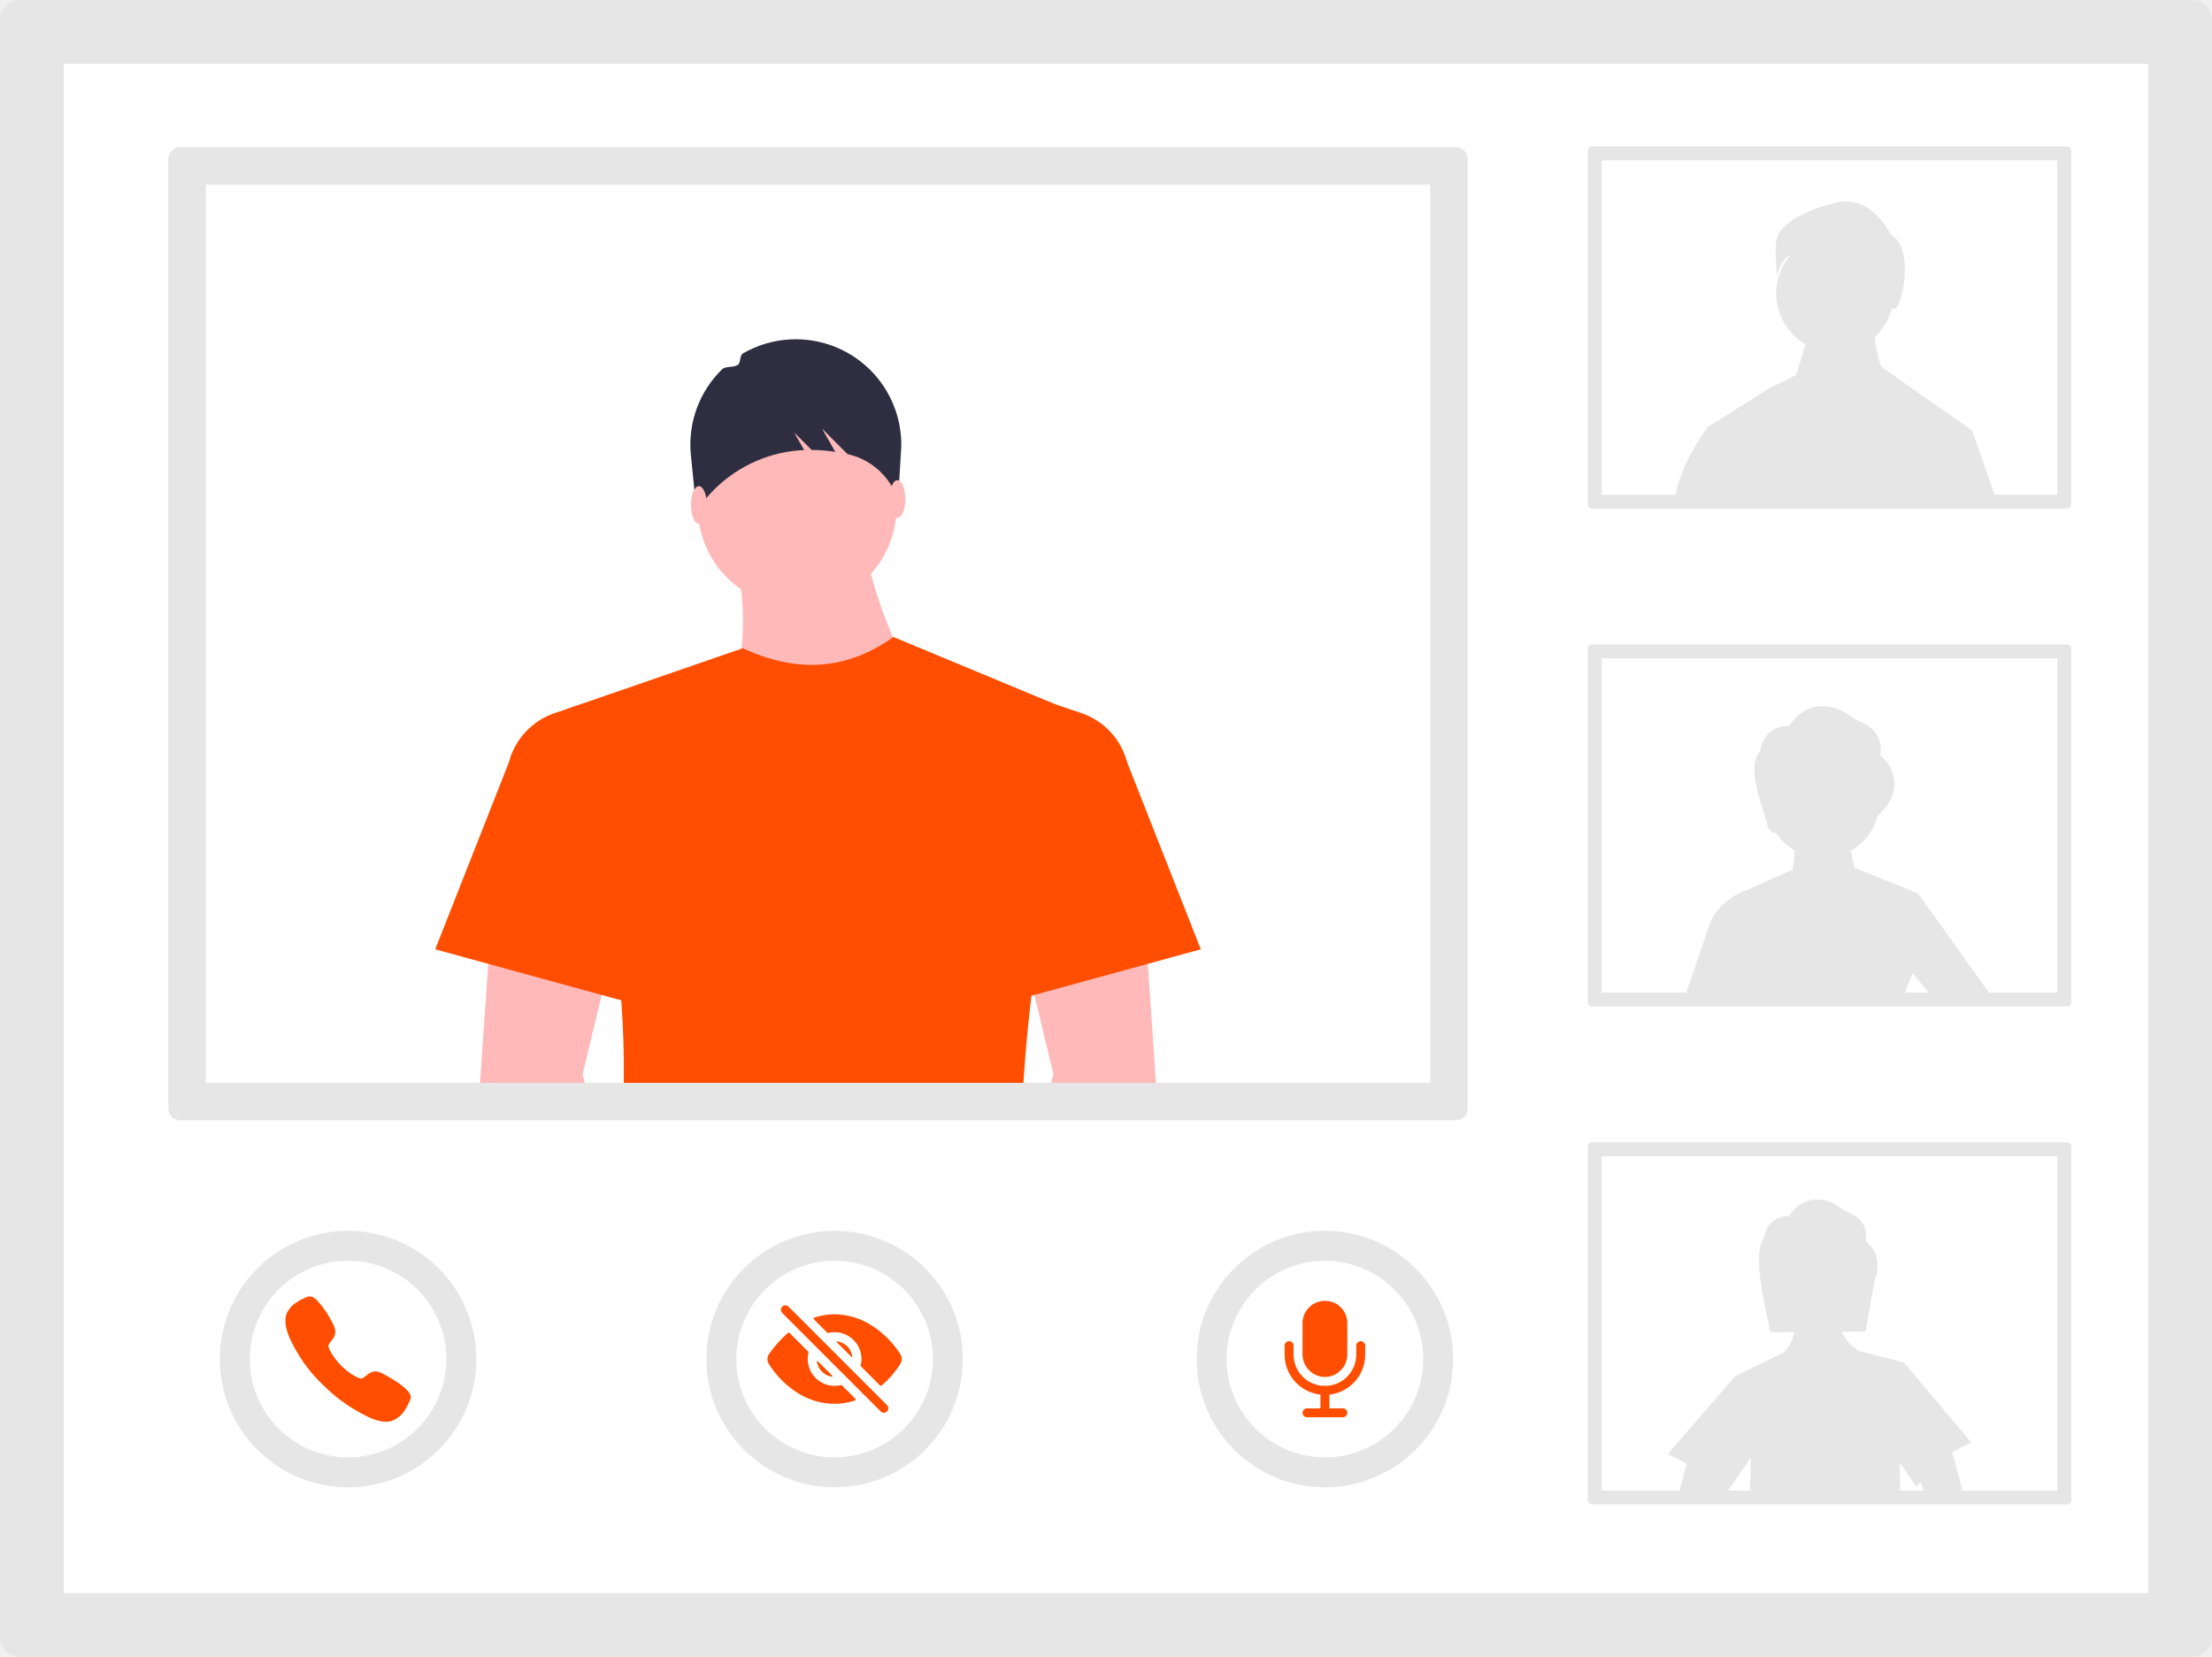
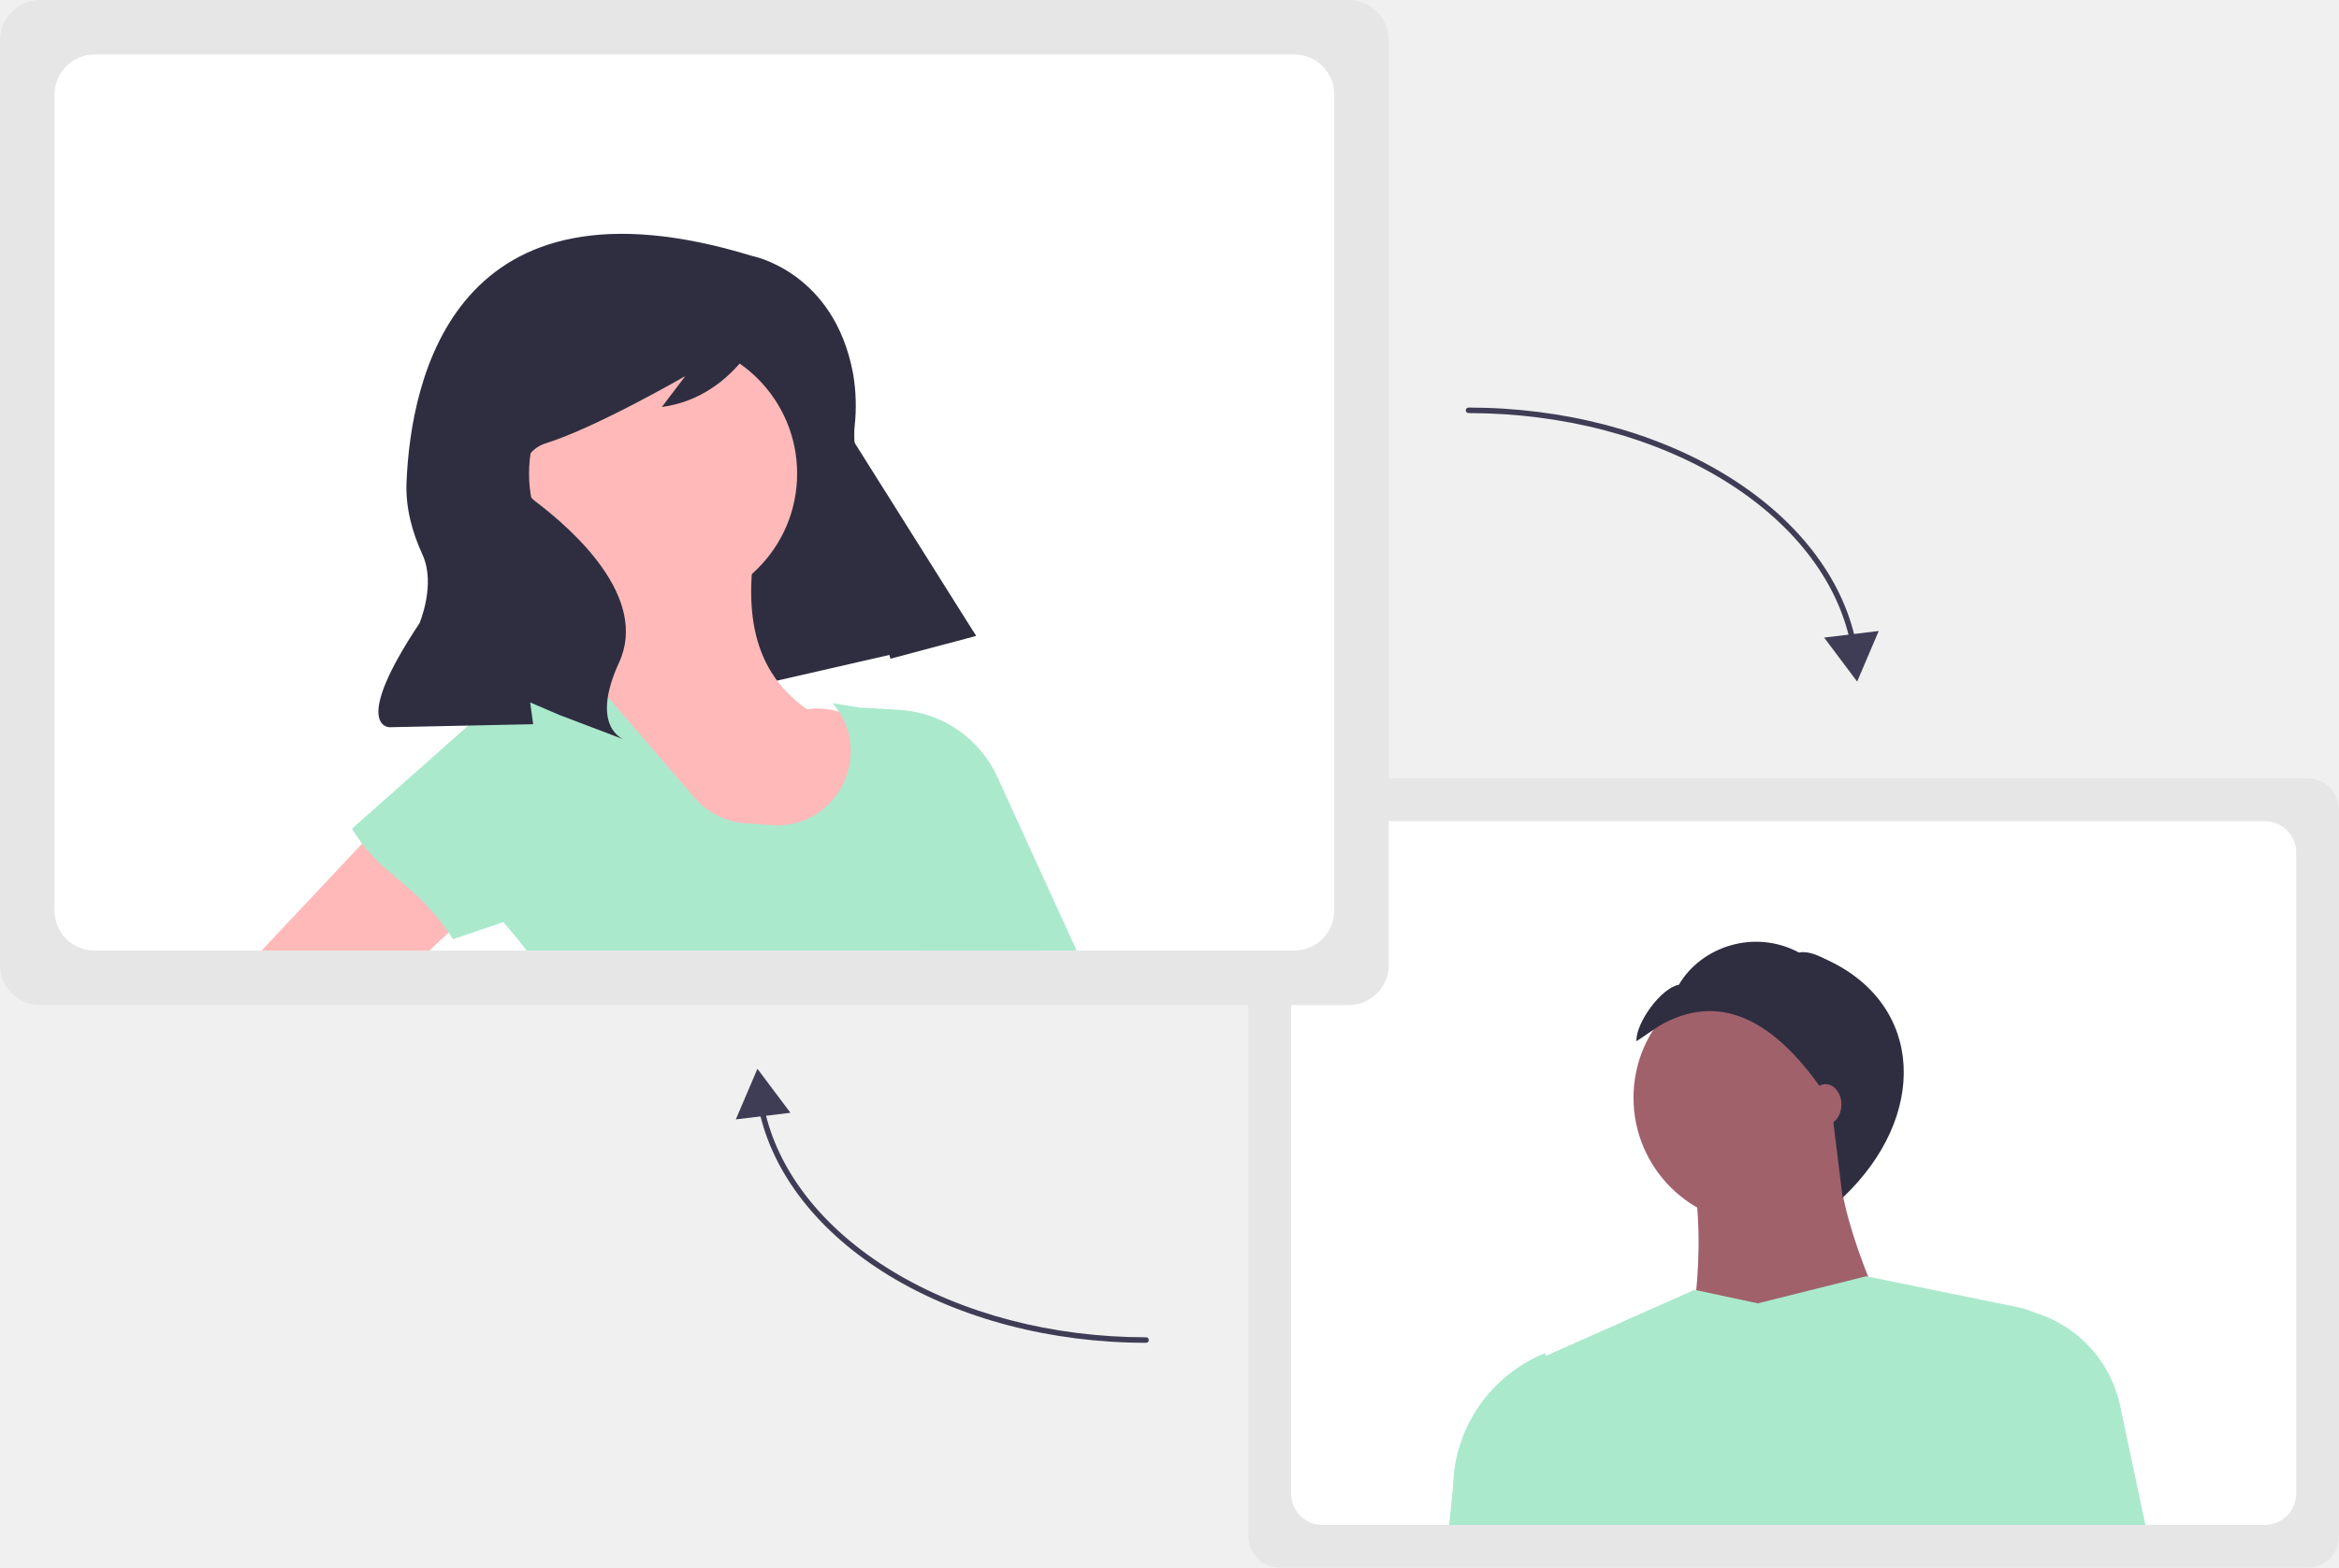
- <svg xmlns="http://www.w3.org/2000/svg" id="a6b42628-8ef9-4ec8-9813-b77955dbdfae" data-name="Layer 1" width="877.056" height="657.001" viewBox="0 0 877.056 657.001">
-   <path d="M169.373,121.499a7.911,7.911,0,0,0-7.901,7.901V770.599a7.911,7.911,0,0,0,7.901,7.901h861.253a7.911,7.911,0,0,0,7.901-7.901V129.401a7.911,7.911,0,0,0-7.901-7.901Z" transform="translate(-161.472 -121.4994)" fill="#e6e6e6" />
-   <path d="M186.756,146.784V753.217h826.487V146.784Z" transform="translate(-161.472 -121.4994)" fill="#fff" />
-   <path d="M792.742,179.575a1.729,1.729,0,0,0-1.727,1.727V321.458a1.729,1.729,0,0,0,1.727,1.727h188.256a1.729,1.729,0,0,0,1.727-1.727V181.303a1.729,1.729,0,0,0-1.727-1.727Z" transform="translate(-161.472 -121.4994)" fill="#e6e6e6" />
-   <path d="M796.542,185.102V317.659H977.199V185.102Z" transform="translate(-161.472 -121.4994)" fill="#fff" />
-   <path d="M792.742,377.034a1.729,1.729,0,0,0-1.727,1.727V518.916a1.729,1.729,0,0,0,1.727,1.727h188.256a1.729,1.729,0,0,0,1.727-1.727V378.761a1.729,1.729,0,0,0-1.727-1.727Z" transform="translate(-161.472 -121.4994)" fill="#e6e6e6" />
-   <path d="M796.542,382.56V515.117H977.199V382.56Z" transform="translate(-161.472 -121.4994)" fill="#fff" />
-   <path d="M792.742,574.492a1.729,1.729,0,0,0-1.727,1.727V716.374a1.729,1.729,0,0,0,1.727,1.727h188.256a1.729,1.729,0,0,0,1.727-1.727V576.219a1.729,1.729,0,0,0-1.727-1.727Z" transform="translate(-161.472 -121.4994)" fill="#e6e6e6" />
-   <path d="M796.542,580.019V712.575H977.199V580.019Z" transform="translate(-161.472 -121.4994)" fill="#fff" />
-   <path d="M943.302,292.103l-35.995-25.182h-.012l-.002.004a61.832,61.832,0,0,1-2.52-11.832,23.283,23.283,0,0,0,6.897-11.515,4.23,4.23,0,0,1,.417.283c3.153,2.523,9.145-24.28-.946-29.325,0,0-7.568-16.397-22.073-12.613s-22.703,9.46-23.334,15.136.315,14.19.315,14.19.874-6.438,5.461-8.713a23.276,23.276,0,0,0,5.852,35.498c-1.095,3.759-2.557,8.631-3.786,12.209H873.576l-11,5.471-23.962,15.135s-9.455,11.975-12.614,25.855q-.366,1.638-.767,3.275H953.059C948.796,307.099,943.302,292.103,943.302,292.103Z" transform="translate(-161.472 -121.4994)" fill="#e6e6e6" />
-   <path d="M935.392,697.59a45.386,45.386,0,0,1,7.782-3.972l-26.785-31.802-17.702-4.53a16.338,16.338,0,0,1-6.981-7.724l9.478-.093,3.612-20.454c2.195-5.947,1.301-11.162-3.612-15.46.883-5.506-1.615-9.559-8.235-11.848-6.586-5.715-16.319-7.085-22.162,2.067a9.168,9.168,0,0,0-9.664,8.212c-5.366,6.237.592,29.131,2.358,37.854l9.42-.093a15.016,15.016,0,0,1-4.507,8.433l-.128-.128-18.828,9.211L822.655,698.228a45.07,45.07,0,0,1,7.585,3.833l-2.764,10.512h19.165l5.099-7.41h.256c0-.128.012-.256.012-.383l3.578-5.204c.081,4.205-.035,8.537-.325,12.997H914.868c-.093-3.705-.116-7.387-.116-11.046l6.667,9.675c.499-.732,1.034-1.417,1.568-2.114l1.313,3.485h15.262l-3.659-13.915A3.255,3.255,0,0,0,935.392,697.59Z" transform="translate(-161.472 -121.4994)" fill="#e6e6e6" />
-   <path d="M922.069,475.89l-25.31-10.349c-.604-2.393-1.115-4.646-1.44-6.632a22.372,22.372,0,0,0,10.593-13.81l2.672-2.869a14.407,14.407,0,0,0,3.949-11.22,15.065,15.065,0,0,0-5.54-9.989c1.034-6.539-1.928-11.348-9.78-14.066-7.805-6.772-19.362-8.409-26.285,2.451a10.886,10.886,0,0,0-11.476,9.745c-5.691,6.621.174,19.827,2.974,29.944a3.941,3.941,0,0,0,3.334,2.834,22.483,22.483,0,0,0,7.167,6.748,30.775,30.775,0,0,1-1.022,8.665l.023-.883-18.875,8.491-.011-.232-1.824,1.057-2.892,1.301c.023.116.046.221.07.337l-.267.151a20.141,20.141,0,0,0-8.804,10.465l-9.699,28.388h86.835a67.165,67.165,0,0,1,3.252-8.665l.023-.314,7.712,8.979h23.556Z" transform="translate(-161.472 -121.4994)" fill="#e6e6e6" />
-   <circle cx="330.921" cy="538.945" r="50.844" fill="#e6e6e6" />
-   <circle cx="330.921" cy="538.945" r="38.98" fill="#fff" />
-   <path d="M511.92,681.734a1.767,1.767,0,0,1-1.255-.52l-39.061-39.061a1.775,1.775,0,0,1,2.51-2.51l39.061,39.061a1.775,1.775,0,0,1-1.255,3.031Z" transform="translate(-161.472 -121.4994)" fill="#ff4e00" />
-   <path d="M491.502,667.07l-5.747-5.747a.222.222,0,0,0-.376.188,7.114,7.114,0,0,0,5.936,5.936.222.222,0,0,0,.188-.376Z" transform="translate(-161.472 -121.4994)" fill="#ff4e00" />
-   <path d="M493.278,653.787l5.756,5.754a.222.222,0,0,0,.377-.188,7.116,7.116,0,0,0-5.942-5.942.222.222,0,0,0-.191.376Z" transform="translate(-161.472 -121.4994)" fill="#ff4e00" />
-   <path d="M518.468,662.355a3.573,3.573,0,0,0-.011-3.857,37.611,37.611,0,0,0-11.016-11.156,27.913,27.913,0,0,0-15.086-4.668,25.138,25.138,0,0,0-7.97,1.308.444.444,0,0,0-.173.736l5.242,5.242a.444.444,0,0,0,.424.117,10.653,10.653,0,0,1,12.872,12.872.444.444,0,0,0,.117.423l7.54,7.546a.444.444,0,0,0,.599.027A38.152,38.152,0,0,0,518.468,662.355Z" transform="translate(-161.472 -121.4994)" fill="#ff4e00" />
-   <path d="M492.39,671.081a10.653,10.653,0,0,1-10.353-13.164.444.444,0,0,0-.117-.423l-7.417-7.42a.444.444,0,0,0-.6-.026,44.37,44.37,0,0,0-7.509,8.402,3.542,3.542,0,0,0-.071,3.944,37.063,37.063,0,0,0,10.906,11.169,27.499,27.499,0,0,0,15.126,4.62,26.435,26.435,0,0,0,8.061-1.282.444.444,0,0,0,.179-.737l-5.268-5.267a.444.444,0,0,0-.423-.117A10.652,10.652,0,0,1,492.39,671.081Z" transform="translate(-161.472 -121.4994)" fill="#ff4e00" />
-   <circle cx="138.013" cy="538.945" r="50.844" fill="#e6e6e6" />
-   <circle cx="138.013" cy="538.945" r="38.98" fill="#fff" />
-   <path d="M314.459,685.3c-2.166,0-5.209-.783-9.765-3.329a63.491,63.491,0,0,1-15.337-11.472A58.201,58.201,0,0,1,277.84,655.167c-4.088-7.435-3.391-11.332-2.612-12.998a10.375,10.375,0,0,1,4.067-4.363,19.564,19.564,0,0,1,3.178-1.687c.111-.048.214-.093.306-.134a2.97,2.97,0,0,1,2.436-.222,7.135,7.135,0,0,1,2.315,1.775,38.473,38.473,0,0,1,5.788,8.592,8.56,8.56,0,0,1,1.135,3.519,5.561,5.561,0,0,1-1.415,3.308c-.145.199-.29.388-.429.573-.844,1.11-1.03,1.43-.908,2.003.247,1.151,2.093,4.576,5.126,7.602s6.36,4.755,7.515,5.001c.597.128.924-.065,2.07-.94.164-.125.333-.255.509-.385a5.591,5.591,0,0,1,3.358-1.503h.007A8.041,8.041,0,0,1,313.82,666.55c1.997,1.008,6.559,3.727,8.56,5.746a7.132,7.132,0,0,1,1.781,2.309,2.993,2.993,0,0,1-.222,2.441c-.041.092-.087.193-.134.305a19.585,19.585,0,0,1-1.697,3.171,10.377,10.377,0,0,1-4.37,4.059A7.481,7.481,0,0,1,314.459,685.3Z" transform="translate(-161.472 -121.4994)" fill="#ff4e00" />
-   <circle cx="525.324" cy="538.945" r="50.844" fill="#e6e6e6" />
-   <circle cx="525.324" cy="538.945" r="38.98" fill="#fff" />
-   <path d="M693.898,683.526H679.694a1.775,1.775,0,0,1,0-3.551h14.204a1.775,1.775,0,1,1,0,3.551Z" transform="translate(-161.472 -121.4994)" fill="#ff4e00" />
-   <path d="M686.796,674.648a15.997,15.997,0,0,1-15.979-15.979v-3.551a1.775,1.775,0,0,1,3.551,0v3.551a12.428,12.428,0,0,0,24.857,0v-3.551a1.775,1.775,0,0,1,3.551,0v3.551A15.998,15.998,0,0,1,686.796,674.648Z" transform="translate(-161.472 -121.4994)" fill="#ff4e00" />
-   <path d="M686.796,683.526a1.775,1.775,0,0,1-1.775-1.775v-8.877a1.775,1.775,0,1,1,3.551,0V681.75A1.775,1.775,0,0,1,686.796,683.526Z" transform="translate(-161.472 -121.4994)" fill="#ff4e00" />
-   <path d="M686.796,667.546a8.748,8.748,0,0,1-6.275-2.674,8.976,8.976,0,0,1-2.602-6.314V646.24a8.843,8.843,0,0,1,8.808-8.877q.034-0.0.069,0a8.783,8.783,0,0,1,8.877,8.877v12.317A8.944,8.944,0,0,1,686.796,667.546Z" transform="translate(-161.472 -121.4994)" fill="#ff4e00" />
-   <path d="M232.873,179.853a4.647,4.647,0,0,0-4.641,4.641V561.118a4.647,4.647,0,0,0,4.641,4.641H738.752a4.647,4.647,0,0,0,4.641-4.641V184.494a4.647,4.647,0,0,0-4.641-4.641Z" transform="translate(-161.472 -121.4994)" fill="#e6e6e6" />
-   <path d="M243.084,194.704V550.907H728.541V194.704Z" transform="translate(-161.472 -121.4994)" fill="#fff" />
-   <polygon points="416.816 429.408 417.69 425.984 410.102 394.548 409.362 391.462 408.804 389.156 409.693 388.857 454.526 373.918 455.1 382.214 458.351 429.408 416.816 429.408" fill="#ffb9b9" />
-   <polygon points="238.579 394.548 230.991 425.984 231.865 429.408 190.33 429.408 193.581 382.214 194.155 373.918 239.878 389.156 238.579 394.548" fill="#ffb9b9" />
-   <path d="M523.28,389.997l-72.395,7.62c7.605-19.576,6.198-42.042,0-66.044h52.073A183.63,183.63,0,0,0,523.28,389.997Z" transform="translate(-161.472 -121.4994)" fill="#ffb9b9" />
-   <circle cx="316.085" cy="201.183" r="39.373" fill="#ffb9b9" />
-   <path d="M590.598,405.24c-8.312,36.734-15.152,71.657-19.433,105.116-.118.874-.228,1.739-.331,2.605-.142,1.133-.283,2.267-.409,3.4q-2.102,17.532-3.172,34.546H408.795c.165-10.697-.189-21.637-.984-32.727-2.731-38.04-10.752-77.82-21.7-115.482l.079-.031,69.272-23.928.504-.173c19.969,9.217,39.851,9.642,59.575-4.345.063-.039.118-.087.181-.126l64.573,26.864.024.008Z" transform="translate(-161.472 -121.4994)" fill="#ff4e00" />
-   <path d="M637.588,497.954l-78.745,21.591,19.051-119.388,12.152,4.051a28.17,28.17,0,0,1,18.361,19.655Z" transform="translate(-161.472 -121.4994)" fill="#ff4e00" />
-   <path d="M334.037,497.954l78.745,21.591L393.731,400.157l-12.152,4.051a28.17,28.17,0,0,0-18.361,19.655Z" transform="translate(-161.472 -121.4994)" fill="#ff4e00" />
-   <path d="M475.026,256.079h0a41.626,41.626,0,0,0-19.017,5.599c-1.333.776-.717,3.573-1.949,4.485-1.551,1.149-4.92.451-6.293,1.797a41.715,41.715,0,0,0-12.405,33.609l2.187,21.747,5.16-5.643a53.785,53.785,0,0,1,35.869-17.61q.878-.06,1.759-.094l-3.97-6.947,6.899,6.899a67.178,67.178,0,0,1,9.399.765L487.387,291.45l10.129,10.129.001 0a27.082,27.082,0,0,1,18.923,15.434l1.125,2.494,1.26-20.747A41.819,41.819,0,0,0,475.026,256.079Z" transform="translate(-161.472 -121.4994)" fill="#2f2e41" />
-   <ellipse cx="277.115" cy="200.254" rx="3.148" ry="7.477" fill="#ffb9b9" />
-   <ellipse cx="355.824" cy="197.892" rx="3.148" ry="7.477" fill="#ffb9b9" />
+ <svg xmlns="http://www.w3.org/2000/svg" id="a77d060e-bfde-44e4-9303-3da9960cf22f" data-name="Layer 1" width="847.936" height="568.361" viewBox="0 0 847.936 568.361">
+   <path d="M1012.59,734.18H639.937a11.391,11.391,0,0,1-11.378-11.378v-263.424A11.391,11.391,0,0,1,639.937,448h372.653a11.391,11.391,0,0,1,11.378,11.378v263.424A11.391,11.391,0,0,1,1012.59,734.18Z" transform="translate(-176.0321 -165.8196)" fill="#e6e6e6" />
+   <path d="M997.076,463.513H655.456a11.398,11.398,0,0,0-11.383,11.383v232.388a11.398,11.398,0,0,0,11.383,11.383H997.076a11.391,11.391,0,0,0,11.375-11.383v-232.388A11.391,11.391,0,0,0,997.076,463.513Z" transform="translate(-176.0321 -165.8196)" fill="#fff" />
+   <circle cx="638.059" cy="397.968" r="45.875" fill="#a0616a" />
+   <path d="M867.339,659.634l-81.92,8.192c7.572-34.087,9.408-65.934,0-93.389h57.344C839.648,597.315,851.292,627.399,867.339,659.634Z" transform="translate(-176.0321 -165.8196)" fill="#a0616a" />
+   <path d="M923.874,659.888c-1.022,19.977-2.206,39.627-3.666,58.779H728.666q-3.4-18.968-8.267-38.176a17.522,17.522,0,0,1,9.829-20.354l6.112-2.721L790.33,633.421l.635.137,22.303,4.773L852.595,628.502l.687.137,55.131,11.28a19.644,19.644,0,0,1,4.704,1.614A19.382,19.382,0,0,1,923.874,659.888Z" transform="translate(-176.0321 -165.8196)" fill="#abe9cd" />
+   <path d="M953.792,718.667H912.405l-7.383-78.696a45.04,45.04,0,0,1,39.601,35.498Z" transform="translate(-176.0321 -165.8196)" fill="#abe9cd" />
+   <path d="M741.062,718.667H701.375l1.425-13.916a53.247,53.247,0,0,1,33.463-48.392l.077,1.056Z" transform="translate(-176.0321 -165.8196)" fill="#abe9cd" />
+   <path d="M777.669,537.649c20.678-11.83,41.383-4.272,62.125,28.008l4.24,34.385c31.13-29.491,29.556-69.737-5.354-86.107-3.432-1.609-6.758-3.44-10.493-2.793-16.146-8.646-35.449-2.152-43.539,11.696-6.45,1.117-15.696,13.931-15.363,20.468Z" transform="translate(-176.0321 -165.8196)" fill="#2f2e41" />
+   <ellipse cx="661.816" cy="400.426" rx="5.734" ry="7.373" fill="#a0616a" />
+   <path d="M664.995,530.195H190.519a14.504,14.504,0,0,1-14.487-14.487V180.307a14.504,14.504,0,0,1,14.487-14.487h474.476a14.504,14.504,0,0,1,14.487,14.487V515.708A14.504,14.504,0,0,1,664.995,530.195Z" transform="translate(-176.0321 -165.8196)" fill="#e6e6e6" />
+   <path d="M645.242,185.571H210.278a14.512,14.512,0,0,0-14.494,14.494V495.95a14.512,14.512,0,0,0,14.494,14.494H645.242a14.503,14.503,0,0,0,14.483-14.494V200.064A14.503,14.503,0,0,0,645.242,185.571Z" transform="translate(-176.0321 -165.8196)" fill="#fff" />
+   <polygon points="353.705 230.274 219.549 260.975 162.866 154.068 277.58 109.282 353.705 230.274" fill="#2f2e41" />
+   <circle cx="240.384" cy="171.692" r="48.594" fill="#ffb9b9" />
+   <path d="M410.771,497.639l117.961-17.029c-17.609-31.872-35.764-60.92-60.163-57.672-21.707-15.192-22.958-39.615-17.469-67.079l-59.043,15.783c5.195,16.93,3.186,31.796-10.651,43.273C400.739,442.132,413.251,469.604,410.771,497.639Z" transform="translate(-176.0321 -165.8196)" fill="#ffb9b9" />
+   <path d="M553.569,510.443h-186.658q-3.968-5.329-8.438-10.307c-.197-.23-.404-.47-.612-.7l5.017-70.927.503-7.17a9.547,9.547,0,0,1,6.208-8.296h.011a6.196,6.196,0,0,1,.863-.295l15.477-4.132,1.541-.415.219.262,8.69,10.078,5.804,6.744,25.664,29.785a26.766,26.766,0,0,0,18.385,9.225l9.498.667c16.811,1.191,28.714-12.417,28.714-26.856A25.869,25.869,0,0,0,480.182,423.842a26.404,26.404,0,0,0-2.317-3.082l10.799,1.738,15.477,2.503,17.445,41.011C539.119,479.915,550.191,494.671,553.569,510.443Z" transform="translate(-176.0321 -165.8196)" fill="#abe9cd" />
+   <polygon points="152.415 283.359 175.882 325.791 162.645 338.109 155.639 344.624 94.822 344.624 131.275 305.843 152.415 283.359" fill="#ffb9b9" />
+   <path d="M566.346,510.443H509.093L503.027,484.331,490.096,428.662l-1.432-6.165-.033-.142,13.543.82a41.754,41.754,0,0,1,35.447,24.342Z" transform="translate(-176.0321 -165.8196)" fill="#abe9cd" />
+   <path d="M340.259,506.304l56.314-19.066-19.855-67.551a9.586,9.586,0,0,0-10.411-6.806h0a9.586,9.586,0,0,0-5.149,2.338l-57.527,51.037C314.637,484.375,326.354,484.829,340.259,506.304Z" transform="translate(-176.0321 -165.8196)" fill="#abe9cd" />
+   <path d="M448.699,258.619s29.719,5.59,36.591,42.655a68.044,68.044,0,0,1,.582,18.926c-.686,7.135.309,22.204,15.801,39.947a388.439,388.439,0,0,1,28.207,36.225l0,0-31.054,8.267-13.875-51.45A263.197,263.197,0,0,0,454.197,282.501l-.285-.458s-10.314,27.558-37.958,31.336l8.524-11.222s-32.316,18.681-50.625,24.388a12.029,12.029,0,0,0-3.882,20.918q.195.153.397.307c13.467,10.228,40.94,34.634,30.086,58.243s1.803,27.914,1.803,27.914L378.917,425.049l-10.682-4.574,1.079,7.898-52.149,1.093s-14.092-.086,10.939-37.701c0,0,6.04-14.104,1.081-24.88-3.802-8.263-6.158-17.139-5.78-26.227C324.982,302.734,340.958,225.582,448.699,258.619Z" transform="translate(-176.0321 -165.8196)" fill="#2f2e41" />
+   <path d="M847.816,399.638a1.001,1.001,0,0,1-.979-.796c-4.758-22.886-21.223-43.917-46.36-59.221-25.469-15.504-58.169-24.043-92.076-24.043a1,1,0,0,1,0-2c34.269,0,67.338,8.643,93.116,24.335,25.616,15.594,42.406,37.088,47.279,60.522a1.001,1.001,0,0,1-.98,1.204Z" transform="translate(-176.0321 -165.8196)" fill="#3f3d56" />
+   <polygon points="661.281 231.145 673.255 247.094 681.082 228.751 661.281 231.145" fill="#3f3d56" />
+   <path d="M591.5,652.632c-34.269,0-67.338-8.643-93.116-24.336-25.617-15.595-42.407-37.088-47.279-60.522a1.0 1,0,1,1,1.958-.406c4.758,22.886,21.223,43.917,46.361,59.221,25.469,15.505,58.169,24.044,92.076,24.044a1,1,0,0,1,0,2Z" transform="translate(-176.0321 -165.8196)" fill="#3f3d56" />
+   <polygon points="286.555 403.424 274.581 387.475 266.754 405.818 286.555 403.424" fill="#3f3d56" />
</svg>
